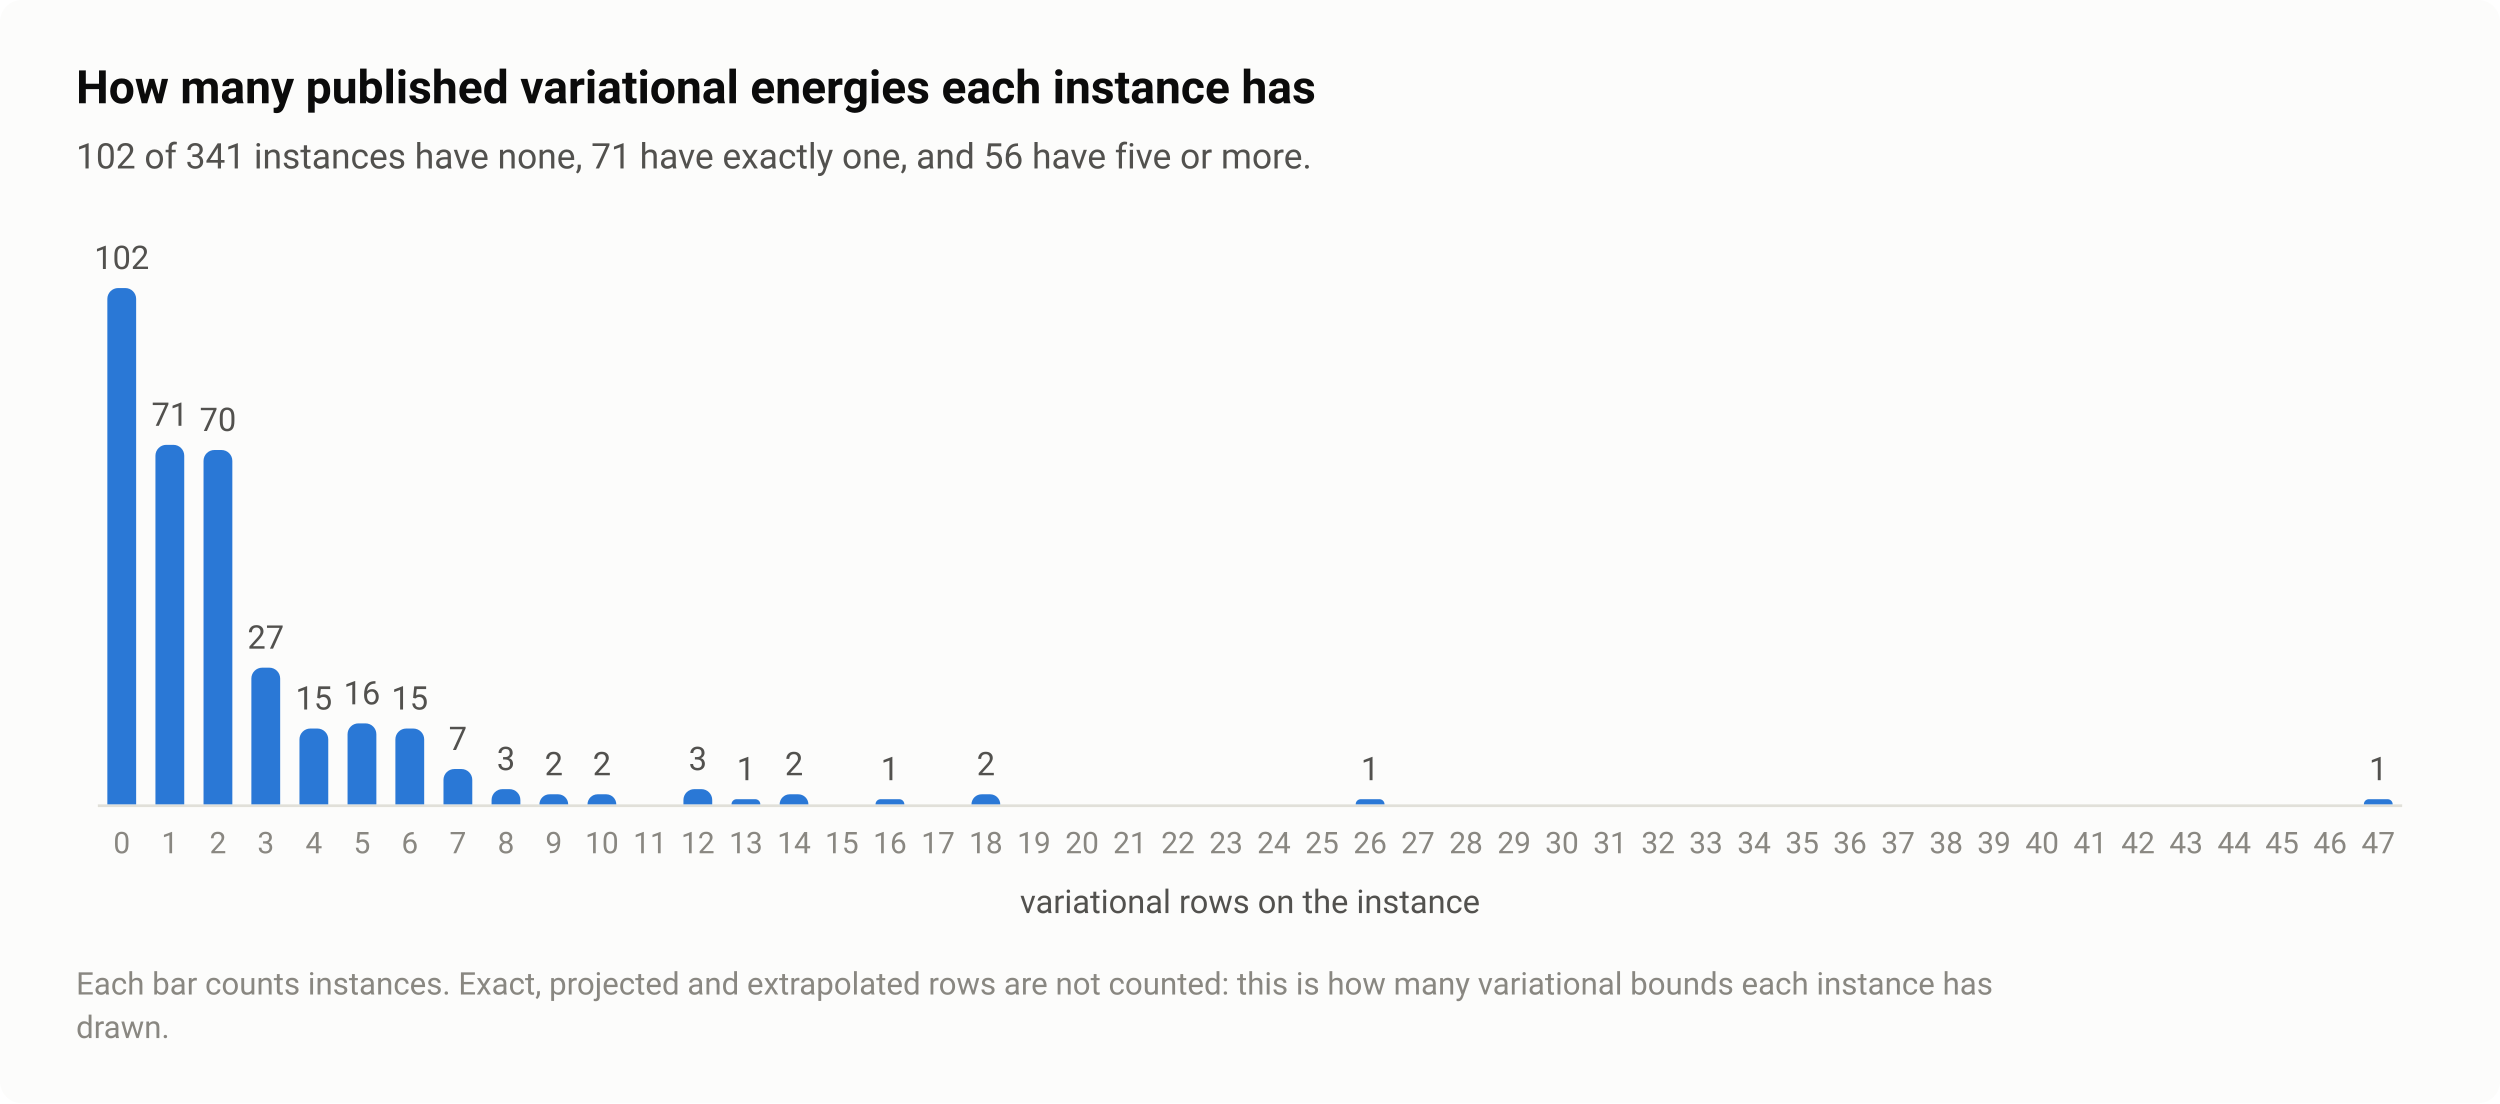
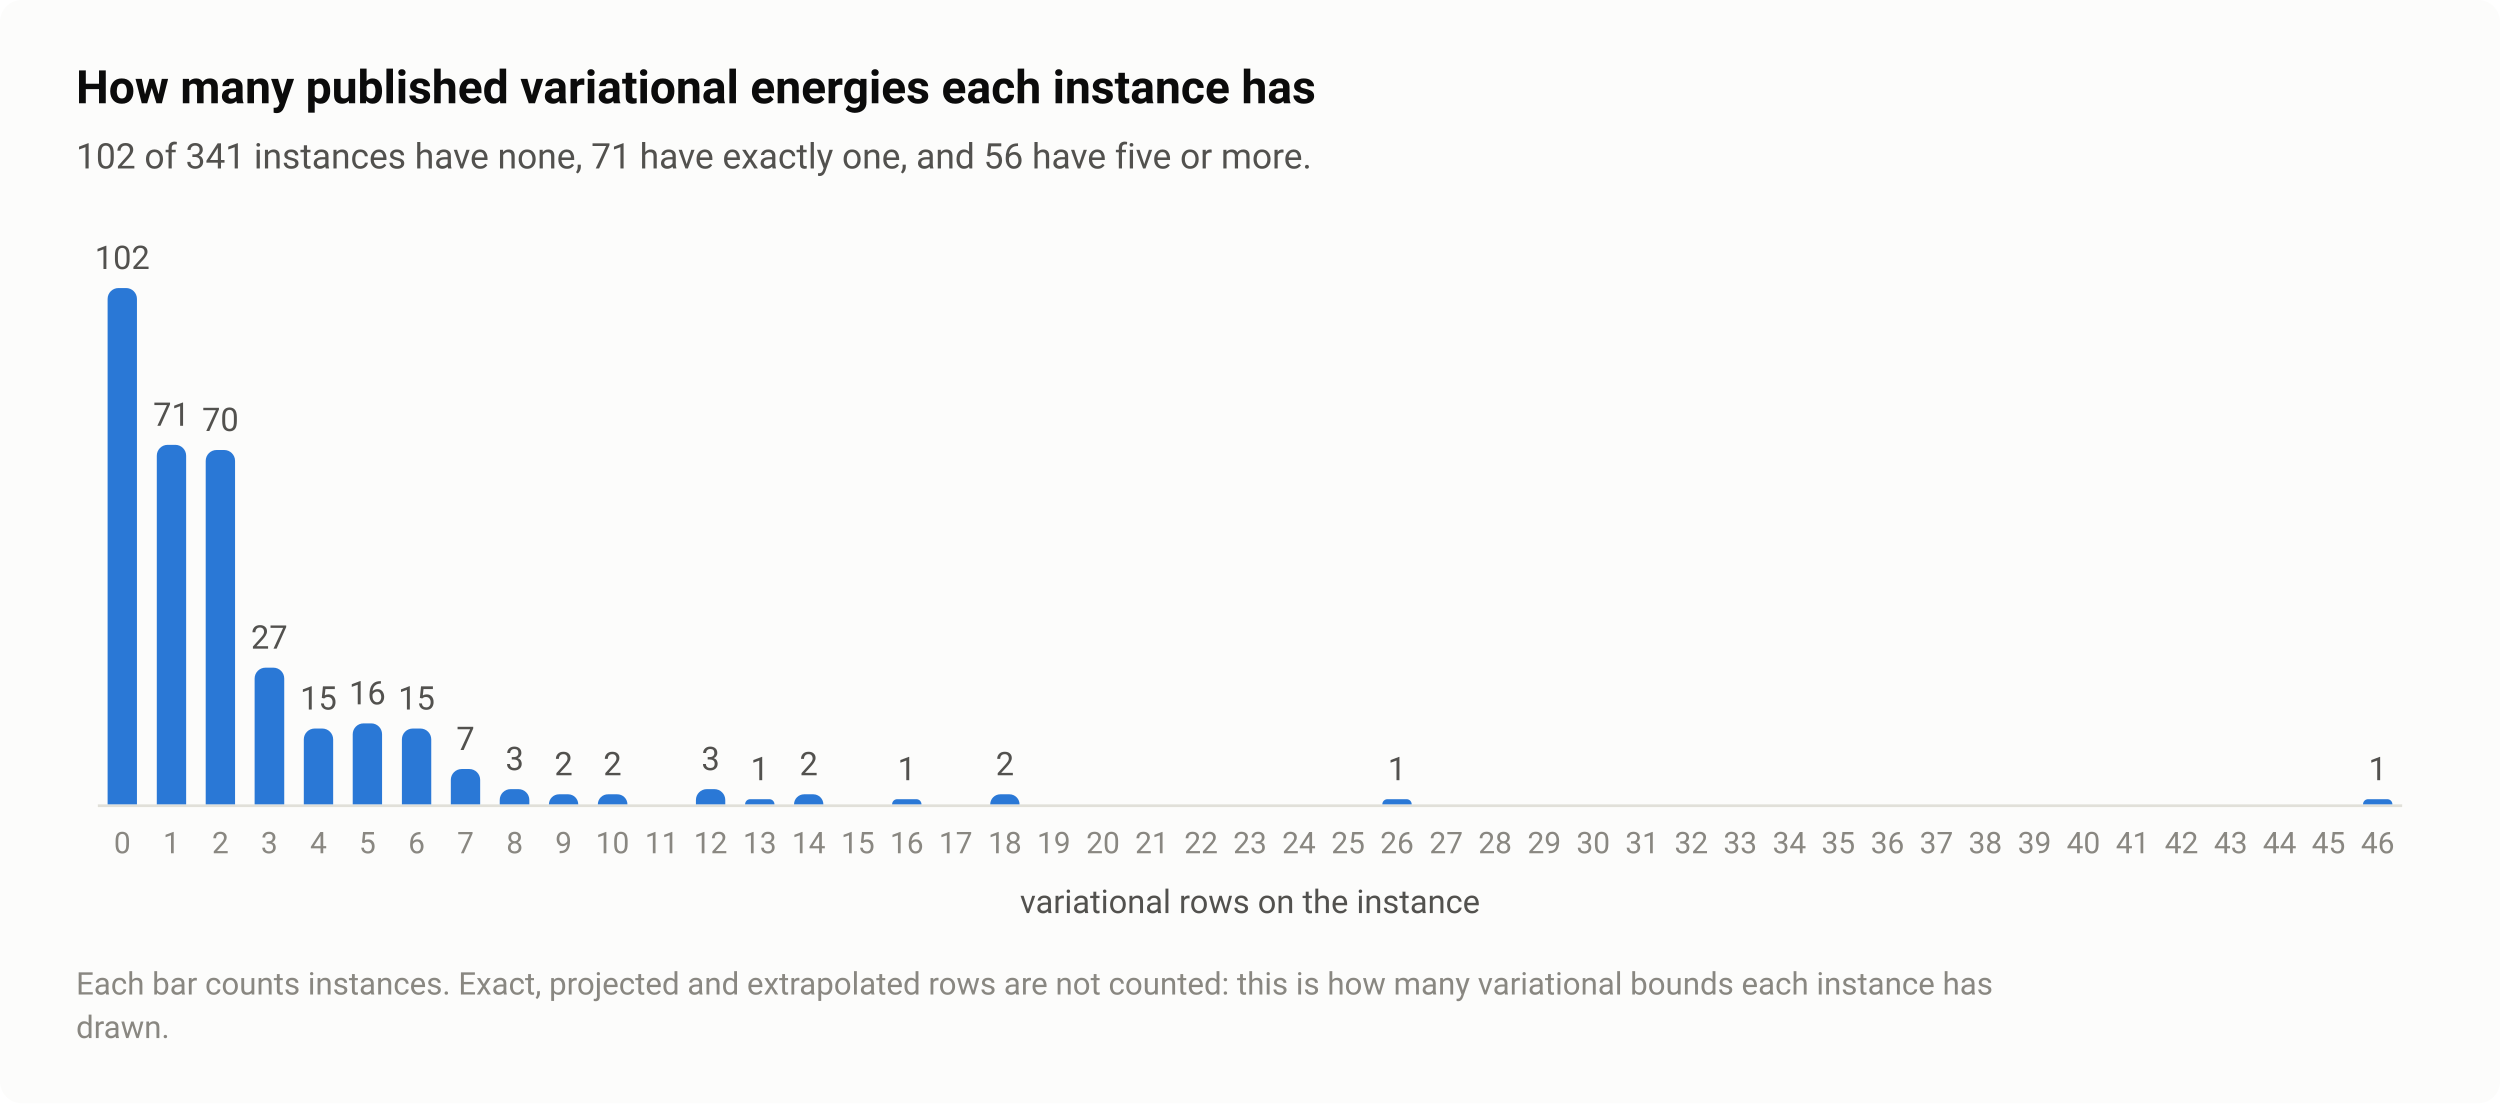
<svg xmlns="http://www.w3.org/2000/svg" width="920" height="406" viewBox="0 0 920 406" role="img" aria-labelledby="title desc">
  <style>text{font-family:system-ui,-apple-system,"Segoe UI",Roboto,"Helvetica Neue",Arial,sans-serif}</style>
  <rect width="920" height="406" rx="8" fill="#fcfcfb" />
  <text x="28" y="38" font-size="17" fill="#0b0b0b" font-weight="600">How many published variational energies each instance has</text>
  <text x="28" y="62" font-size="13" fill="#52514e">102 of 341 instances have none, 71 have exactly one, and 56 have five or more.</text>
  <path d="M36 296.5H884" stroke="#e1e0d9" stroke-width="1" />
-   <path d="M39.5 296V110A4 4 0 0 1 43.5 106H46.1A4 4 0 0 1 50.1 110V296Z" fill="#2a78d6" />
-   <text x="44.8" y="99" font-size="12" fill="#52514e" text-anchor="middle" style="font-variant-numeric:tabular-nums">102</text>
-   <text x="44.8" y="314" font-size="11" fill="#898781" text-anchor="middle" style="font-variant-numeric:tabular-nums">0</text>
-   <path d="M57.2 296V167.7A4 4 0 0 1 61.2 163.7H63.8A4 4 0 0 1 67.8 167.7V296Z" fill="#2a78d6" />
-   <text x="62.5" y="156.7" font-size="12" fill="#52514e" text-anchor="middle" style="font-variant-numeric:tabular-nums">71</text>
-   <text x="62.5" y="314" font-size="11" fill="#898781" text-anchor="middle" style="font-variant-numeric:tabular-nums">1</text>
-   <path d="M74.9 296V169.6A4 4 0 0 1 78.9 165.6H81.5A4 4 0 0 1 85.5 169.6V296Z" fill="#2a78d6" />
-   <text x="80.2" y="158.6" font-size="12" fill="#52514e" text-anchor="middle" style="font-variant-numeric:tabular-nums">70</text>
-   <text x="80.2" y="314" font-size="11" fill="#898781" text-anchor="middle" style="font-variant-numeric:tabular-nums">2</text>
-   <path d="M92.5 296V249.7A4 4 0 0 1 96.5 245.7H99.1A4 4 0 0 1 103.1 249.7V296Z" fill="#2a78d6" />
-   <text x="97.8" y="238.7" font-size="12" fill="#52514e" text-anchor="middle" style="font-variant-numeric:tabular-nums">27</text>
-   <text x="97.8" y="314" font-size="11" fill="#898781" text-anchor="middle" style="font-variant-numeric:tabular-nums">3</text>
-   <path d="M110.2 296V272.1A4 4 0 0 1 114.2 268.1H116.8A4 4 0 0 1 120.8 272.1V296Z" fill="#2a78d6" />
-   <text x="115.5" y="261.1" font-size="12" fill="#52514e" text-anchor="middle" style="font-variant-numeric:tabular-nums">15</text>
-   <text x="115.5" y="314" font-size="11" fill="#898781" text-anchor="middle" style="font-variant-numeric:tabular-nums">4</text>
-   <path d="M127.9 296V270.2A4 4 0 0 1 131.9 266.2H134.5A4 4 0 0 1 138.5 270.2V296Z" fill="#2a78d6" />
-   <text x="133.2" y="259.2" font-size="12" fill="#52514e" text-anchor="middle" style="font-variant-numeric:tabular-nums">16</text>
-   <text x="133.2" y="314" font-size="11" fill="#898781" text-anchor="middle" style="font-variant-numeric:tabular-nums">5</text>
-   <path d="M145.5 296V272.1A4 4 0 0 1 149.5 268.1H152.1A4 4 0 0 1 156.1 272.1V296Z" fill="#2a78d6" />
-   <text x="150.8" y="261.1" font-size="12" fill="#52514e" text-anchor="middle" style="font-variant-numeric:tabular-nums">15</text>
-   <text x="150.8" y="314" font-size="11" fill="#898781" text-anchor="middle" style="font-variant-numeric:tabular-nums">6</text>
-   <path d="M163.2 296V287A4 4 0 0 1 167.2 283H169.8A4 4 0 0 1 173.8 287V296Z" fill="#2a78d6" />
-   <text x="168.5" y="276" font-size="12" fill="#52514e" text-anchor="middle" style="font-variant-numeric:tabular-nums">7</text>
-   <text x="168.5" y="314" font-size="11" fill="#898781" text-anchor="middle" style="font-variant-numeric:tabular-nums">7</text>
-   <path d="M180.9 296V294.4A4 4 0 0 1 184.9 290.4H187.5A4 4 0 0 1 191.5 294.4V296Z" fill="#2a78d6" />
-   <text x="186.2" y="283.4" font-size="12" fill="#52514e" text-anchor="middle" style="font-variant-numeric:tabular-nums">3</text>
-   <text x="186.2" y="314" font-size="11" fill="#898781" text-anchor="middle" style="font-variant-numeric:tabular-nums">8</text>
-   <path d="M198.5 296V296A3.725 3.725 0 0 1 202.3 292.3H205.4A3.725 3.725 0 0 1 209.1 296V296Z" fill="#2a78d6" />
-   <text x="203.8" y="285.3" font-size="12" fill="#52514e" text-anchor="middle" style="font-variant-numeric:tabular-nums">2</text>
-   <text x="203.8" y="314" font-size="11" fill="#898781" text-anchor="middle" style="font-variant-numeric:tabular-nums">9</text>
-   <path d="M216.2 296V296A3.725 3.725 0 0 1 219.9 292.3H223.1A3.725 3.725 0 0 1 226.8 296V296Z" fill="#2a78d6" />
-   <text x="221.5" y="285.3" font-size="12" fill="#52514e" text-anchor="middle" style="font-variant-numeric:tabular-nums">2</text>
-   <text x="221.5" y="314" font-size="11" fill="#898781" text-anchor="middle" style="font-variant-numeric:tabular-nums">10</text>
-   <text x="239.2" y="314" font-size="11" fill="#898781" text-anchor="middle" style="font-variant-numeric:tabular-nums">11</text>
-   <path d="M251.5 296V294.4A4 4 0 0 1 255.5 290.4H258.1A4 4 0 0 1 262.1 294.4V296Z" fill="#2a78d6" />
-   <text x="256.8" y="283.4" font-size="12" fill="#52514e" text-anchor="middle" style="font-variant-numeric:tabular-nums">3</text>
-   <text x="256.8" y="314" font-size="11" fill="#898781" text-anchor="middle" style="font-variant-numeric:tabular-nums">12</text>
-   <path d="M269.2 296V296A1.863 1.863 0 0 1 271.1 294.1H277.9A1.863 1.863 0 0 1 279.8 296V296Z" fill="#2a78d6" />
-   <text x="274.5" y="287.1" font-size="12" fill="#52514e" text-anchor="middle" style="font-variant-numeric:tabular-nums">1</text>
-   <text x="274.5" y="314" font-size="11" fill="#898781" text-anchor="middle" style="font-variant-numeric:tabular-nums">13</text>
-   <path d="M286.9 296V296A3.725 3.725 0 0 1 290.6 292.3H293.7A3.725 3.725 0 0 1 297.5 296V296Z" fill="#2a78d6" />
-   <text x="292.2" y="285.3" font-size="12" fill="#52514e" text-anchor="middle" style="font-variant-numeric:tabular-nums">2</text>
-   <text x="292.2" y="314" font-size="11" fill="#898781" text-anchor="middle" style="font-variant-numeric:tabular-nums">14</text>
-   <text x="309.8" y="314" font-size="11" fill="#898781" text-anchor="middle" style="font-variant-numeric:tabular-nums">15</text>
-   <path d="M322.2 296V296A1.863 1.863 0 0 1 324.1 294.1H330.9A1.863 1.863 0 0 1 332.8 296V296Z" fill="#2a78d6" />
-   <text x="327.5" y="287.1" font-size="12" fill="#52514e" text-anchor="middle" style="font-variant-numeric:tabular-nums">1</text>
-   <text x="327.5" y="314" font-size="11" fill="#898781" text-anchor="middle" style="font-variant-numeric:tabular-nums">16</text>
-   <text x="345.2" y="314" font-size="11" fill="#898781" text-anchor="middle" style="font-variant-numeric:tabular-nums">17</text>
-   <path d="M357.5 296V296A3.725 3.725 0 0 1 361.3 292.3H364.4A3.725 3.725 0 0 1 368.1 296V296Z" fill="#2a78d6" />
-   <text x="362.8" y="285.3" font-size="12" fill="#52514e" text-anchor="middle" style="font-variant-numeric:tabular-nums">2</text>
-   <text x="362.8" y="314" font-size="11" fill="#898781" text-anchor="middle" style="font-variant-numeric:tabular-nums">18</text>
-   <text x="380.5" y="314" font-size="11" fill="#898781" text-anchor="middle" style="font-variant-numeric:tabular-nums">19</text>
-   <text x="398.2" y="314" font-size="11" fill="#898781" text-anchor="middle" style="font-variant-numeric:tabular-nums">20</text>
-   <text x="415.8" y="314" font-size="11" fill="#898781" text-anchor="middle" style="font-variant-numeric:tabular-nums">21</text>
-   <text x="433.5" y="314" font-size="11" fill="#898781" text-anchor="middle" style="font-variant-numeric:tabular-nums">22</text>
-   <text x="451.2" y="314" font-size="11" fill="#898781" text-anchor="middle" style="font-variant-numeric:tabular-nums">23</text>
-   <text x="468.8" y="314" font-size="11" fill="#898781" text-anchor="middle" style="font-variant-numeric:tabular-nums">24</text>
-   <text x="486.5" y="314" font-size="11" fill="#898781" text-anchor="middle" style="font-variant-numeric:tabular-nums">25</text>
-   <path d="M498.9 296V296A1.863 1.863 0 0 1 500.7 294.1H507.6A1.863 1.863 0 0 1 509.5 296V296Z" fill="#2a78d6" />
-   <text x="504.2" y="287.1" font-size="12" fill="#52514e" text-anchor="middle" style="font-variant-numeric:tabular-nums">1</text>
-   <text x="504.2" y="314" font-size="11" fill="#898781" text-anchor="middle" style="font-variant-numeric:tabular-nums">26</text>
-   <text x="521.8" y="314" font-size="11" fill="#898781" text-anchor="middle" style="font-variant-numeric:tabular-nums">27</text>
-   <text x="539.5" y="314" font-size="11" fill="#898781" text-anchor="middle" style="font-variant-numeric:tabular-nums">28</text>
-   <text x="557.2" y="314" font-size="11" fill="#898781" text-anchor="middle" style="font-variant-numeric:tabular-nums">29</text>
-   <text x="574.8" y="314" font-size="11" fill="#898781" text-anchor="middle" style="font-variant-numeric:tabular-nums">30</text>
-   <text x="592.5" y="314" font-size="11" fill="#898781" text-anchor="middle" style="font-variant-numeric:tabular-nums">31</text>
-   <text x="610.2" y="314" font-size="11" fill="#898781" text-anchor="middle" style="font-variant-numeric:tabular-nums">32</text>
-   <text x="627.8" y="314" font-size="11" fill="#898781" text-anchor="middle" style="font-variant-numeric:tabular-nums">33</text>
-   <text x="645.5" y="314" font-size="11" fill="#898781" text-anchor="middle" style="font-variant-numeric:tabular-nums">34</text>
-   <text x="663.2" y="314" font-size="11" fill="#898781" text-anchor="middle" style="font-variant-numeric:tabular-nums">35</text>
-   <text x="680.8" y="314" font-size="11" fill="#898781" text-anchor="middle" style="font-variant-numeric:tabular-nums">36</text>
-   <text x="698.5" y="314" font-size="11" fill="#898781" text-anchor="middle" style="font-variant-numeric:tabular-nums">37</text>
-   <text x="716.2" y="314" font-size="11" fill="#898781" text-anchor="middle" style="font-variant-numeric:tabular-nums">38</text>
-   <text x="733.8" y="314" font-size="11" fill="#898781" text-anchor="middle" style="font-variant-numeric:tabular-nums">39</text>
-   <text x="751.5" y="314" font-size="11" fill="#898781" text-anchor="middle" style="font-variant-numeric:tabular-nums">40</text>
-   <text x="769.2" y="314" font-size="11" fill="#898781" text-anchor="middle" style="font-variant-numeric:tabular-nums">41</text>
-   <text x="786.8" y="314" font-size="11" fill="#898781" text-anchor="middle" style="font-variant-numeric:tabular-nums">42</text>
-   <text x="804.5" y="314" font-size="11" fill="#898781" text-anchor="middle" style="font-variant-numeric:tabular-nums">43</text>
-   <text x="822.2" y="314" font-size="11" fill="#898781" text-anchor="middle" style="font-variant-numeric:tabular-nums">44</text>
-   <text x="839.8" y="314" font-size="11" fill="#898781" text-anchor="middle" style="font-variant-numeric:tabular-nums">45</text>
-   <text x="857.5" y="314" font-size="11" fill="#898781" text-anchor="middle" style="font-variant-numeric:tabular-nums">46</text>
-   <path d="M869.9 296V296A1.863 1.863 0 0 1 871.7 294.1H878.6A1.863 1.863 0 0 1 880.5 296V296Z" fill="#2a78d6" />
-   <text x="875.2" y="287.1" font-size="12" fill="#52514e" text-anchor="middle" style="font-variant-numeric:tabular-nums">1</text>
-   <text x="875.2" y="314" font-size="11" fill="#898781" text-anchor="middle" style="font-variant-numeric:tabular-nums">47</text>
+   <path d="M39.6 296V110A4 4 0 0 1 43.6 106H46.4A4 4 0 0 1 50.4 110V296Z" fill="#2a78d6" />
+   <text x="45" y="99" font-size="12" fill="#52514e" text-anchor="middle" style="font-variant-numeric:tabular-nums">102</text>
+   <text x="45" y="314" font-size="11" fill="#898781" text-anchor="middle" style="font-variant-numeric:tabular-nums">0</text>
+   <path d="M57.7 296V167.7A4 4 0 0 1 61.7 163.7H64.5A4 4 0 0 1 68.5 167.7V296Z" fill="#2a78d6" />
+   <text x="63.1" y="156.7" font-size="12" fill="#52514e" text-anchor="middle" style="font-variant-numeric:tabular-nums">71</text>
+   <text x="63.1" y="314" font-size="11" fill="#898781" text-anchor="middle" style="font-variant-numeric:tabular-nums">1</text>
+   <path d="M75.7 296V169.6A4 4 0 0 1 79.7 165.6H82.5A4 4 0 0 1 86.5 169.6V296Z" fill="#2a78d6" />
+   <text x="81.1" y="158.6" font-size="12" fill="#52514e" text-anchor="middle" style="font-variant-numeric:tabular-nums">70</text>
+   <text x="81.1" y="314" font-size="11" fill="#898781" text-anchor="middle" style="font-variant-numeric:tabular-nums">2</text>
+   <path d="M93.7 296V249.7A4 4 0 0 1 97.7 245.7H100.6A4 4 0 0 1 104.6 249.7V296Z" fill="#2a78d6" />
+   <text x="99.1" y="238.7" font-size="12" fill="#52514e" text-anchor="middle" style="font-variant-numeric:tabular-nums">27</text>
+   <text x="99.1" y="314" font-size="11" fill="#898781" text-anchor="middle" style="font-variant-numeric:tabular-nums">3</text>
+   <path d="M111.8 296V272.1A4 4 0 0 1 115.8 268.1H118.6A4 4 0 0 1 122.6 272.1V296Z" fill="#2a78d6" />
+   <text x="117.2" y="261.1" font-size="12" fill="#52514e" text-anchor="middle" style="font-variant-numeric:tabular-nums">15</text>
+   <text x="117.2" y="314" font-size="11" fill="#898781" text-anchor="middle" style="font-variant-numeric:tabular-nums">4</text>
+   <path d="M129.8 296V270.2A4 4 0 0 1 133.8 266.2H136.6A4 4 0 0 1 140.6 270.2V296Z" fill="#2a78d6" />
+   <text x="135.2" y="259.2" font-size="12" fill="#52514e" text-anchor="middle" style="font-variant-numeric:tabular-nums">16</text>
+   <text x="135.2" y="314" font-size="11" fill="#898781" text-anchor="middle" style="font-variant-numeric:tabular-nums">5</text>
+   <path d="M147.9 296V272.1A4 4 0 0 1 151.9 268.1H154.7A4 4 0 0 1 158.7 272.1V296Z" fill="#2a78d6" />
+   <text x="153.3" y="261.1" font-size="12" fill="#52514e" text-anchor="middle" style="font-variant-numeric:tabular-nums">15</text>
+   <text x="153.3" y="314" font-size="11" fill="#898781" text-anchor="middle" style="font-variant-numeric:tabular-nums">6</text>
+   <path d="M165.9 296V287A4 4 0 0 1 169.9 283H172.7A4 4 0 0 1 176.7 287V296Z" fill="#2a78d6" />
+   <text x="171.3" y="276" font-size="12" fill="#52514e" text-anchor="middle" style="font-variant-numeric:tabular-nums">7</text>
+   <text x="171.3" y="314" font-size="11" fill="#898781" text-anchor="middle" style="font-variant-numeric:tabular-nums">7</text>
+   <path d="M183.9 296V294.4A4 4 0 0 1 187.9 290.4H190.8A4 4 0 0 1 194.8 294.4V296Z" fill="#2a78d6" />
+   <text x="189.4" y="283.4" font-size="12" fill="#52514e" text-anchor="middle" style="font-variant-numeric:tabular-nums">3</text>
+   <text x="189.4" y="314" font-size="11" fill="#898781" text-anchor="middle" style="font-variant-numeric:tabular-nums">8</text>
+   <path d="M202 296V296A3.725 3.725 0 0 1 205.7 292.3H209.1A3.725 3.725 0 0 1 212.8 296V296Z" fill="#2a78d6" />
+   <text x="207.4" y="285.3" font-size="12" fill="#52514e" text-anchor="middle" style="font-variant-numeric:tabular-nums">2</text>
+   <text x="207.4" y="314" font-size="11" fill="#898781" text-anchor="middle" style="font-variant-numeric:tabular-nums">9</text>
+   <path d="M220 296V296A3.725 3.725 0 0 1 223.8 292.3H227.1A3.725 3.725 0 0 1 230.9 296V296Z" fill="#2a78d6" />
+   <text x="225.4" y="285.3" font-size="12" fill="#52514e" text-anchor="middle" style="font-variant-numeric:tabular-nums">2</text>
+   <text x="225.4" y="314" font-size="11" fill="#898781" text-anchor="middle" style="font-variant-numeric:tabular-nums">10</text>
+   <text x="243.5" y="314" font-size="11" fill="#898781" text-anchor="middle" style="font-variant-numeric:tabular-nums">11</text>
+   <path d="M256.1 296V294.4A4 4 0 0 1 260.1 290.4H262.9A4 4 0 0 1 266.9 294.4V296Z" fill="#2a78d6" />
+   <text x="261.5" y="283.4" font-size="12" fill="#52514e" text-anchor="middle" style="font-variant-numeric:tabular-nums">3</text>
+   <text x="261.5" y="314" font-size="11" fill="#898781" text-anchor="middle" style="font-variant-numeric:tabular-nums">12</text>
+   <path d="M274.2 296V296A1.863 1.863 0 0 1 276 294.1H283.1A1.863 1.863 0 0 1 285 296V296Z" fill="#2a78d6" />
+   <text x="279.6" y="287.1" font-size="12" fill="#52514e" text-anchor="middle" style="font-variant-numeric:tabular-nums">1</text>
+   <text x="279.6" y="314" font-size="11" fill="#898781" text-anchor="middle" style="font-variant-numeric:tabular-nums">13</text>
+   <path d="M292.2 296V296A3.725 3.725 0 0 1 295.9 292.3H299.3A3.725 3.725 0 0 1 303 296V296Z" fill="#2a78d6" />
+   <text x="297.6" y="285.3" font-size="12" fill="#52514e" text-anchor="middle" style="font-variant-numeric:tabular-nums">2</text>
+   <text x="297.6" y="314" font-size="11" fill="#898781" text-anchor="middle" style="font-variant-numeric:tabular-nums">14</text>
+   <text x="315.7" y="314" font-size="11" fill="#898781" text-anchor="middle" style="font-variant-numeric:tabular-nums">15</text>
+   <path d="M328.3 296V296A1.863 1.863 0 0 1 330.2 294.1H337.3A1.863 1.863 0 0 1 339.1 296V296Z" fill="#2a78d6" />
+   <text x="333.7" y="287.1" font-size="12" fill="#52514e" text-anchor="middle" style="font-variant-numeric:tabular-nums">1</text>
+   <text x="333.7" y="314" font-size="11" fill="#898781" text-anchor="middle" style="font-variant-numeric:tabular-nums">16</text>
+   <text x="351.7" y="314" font-size="11" fill="#898781" text-anchor="middle" style="font-variant-numeric:tabular-nums">17</text>
+   <path d="M364.4 296V296A3.725 3.725 0 0 1 368.1 292.3H371.5A3.725 3.725 0 0 1 375.2 296V296Z" fill="#2a78d6" />
+   <text x="369.8" y="285.3" font-size="12" fill="#52514e" text-anchor="middle" style="font-variant-numeric:tabular-nums">2</text>
+   <text x="369.8" y="314" font-size="11" fill="#898781" text-anchor="middle" style="font-variant-numeric:tabular-nums">18</text>
+   <text x="387.8" y="314" font-size="11" fill="#898781" text-anchor="middle" style="font-variant-numeric:tabular-nums">19</text>
+   <text x="405.9" y="314" font-size="11" fill="#898781" text-anchor="middle" style="font-variant-numeric:tabular-nums">20</text>
+   <text x="423.9" y="314" font-size="11" fill="#898781" text-anchor="middle" style="font-variant-numeric:tabular-nums">21</text>
+   <text x="442" y="314" font-size="11" fill="#898781" text-anchor="middle" style="font-variant-numeric:tabular-nums">22</text>
+   <text x="460" y="314" font-size="11" fill="#898781" text-anchor="middle" style="font-variant-numeric:tabular-nums">23</text>
+   <text x="478" y="314" font-size="11" fill="#898781" text-anchor="middle" style="font-variant-numeric:tabular-nums">24</text>
+   <text x="496.1" y="314" font-size="11" fill="#898781" text-anchor="middle" style="font-variant-numeric:tabular-nums">25</text>
+   <path d="M508.7 296V296A1.863 1.863 0 0 1 510.6 294.1H517.7A1.863 1.863 0 0 1 519.5 296V296Z" fill="#2a78d6" />
+   <text x="514.1" y="287.1" font-size="12" fill="#52514e" text-anchor="middle" style="font-variant-numeric:tabular-nums">1</text>
+   <text x="514.1" y="314" font-size="11" fill="#898781" text-anchor="middle" style="font-variant-numeric:tabular-nums">26</text>
+   <text x="532.2" y="314" font-size="11" fill="#898781" text-anchor="middle" style="font-variant-numeric:tabular-nums">27</text>
+   <text x="550.2" y="314" font-size="11" fill="#898781" text-anchor="middle" style="font-variant-numeric:tabular-nums">28</text>
+   <text x="568.3" y="314" font-size="11" fill="#898781" text-anchor="middle" style="font-variant-numeric:tabular-nums">29</text>
+   <text x="586.3" y="314" font-size="11" fill="#898781" text-anchor="middle" style="font-variant-numeric:tabular-nums">30</text>
+   <text x="604.3" y="314" font-size="11" fill="#898781" text-anchor="middle" style="font-variant-numeric:tabular-nums">31</text>
+   <text x="622.4" y="314" font-size="11" fill="#898781" text-anchor="middle" style="font-variant-numeric:tabular-nums">32</text>
+   <text x="640.4" y="314" font-size="11" fill="#898781" text-anchor="middle" style="font-variant-numeric:tabular-nums">33</text>
+   <text x="658.5" y="314" font-size="11" fill="#898781" text-anchor="middle" style="font-variant-numeric:tabular-nums">34</text>
+   <text x="676.5" y="314" font-size="11" fill="#898781" text-anchor="middle" style="font-variant-numeric:tabular-nums">35</text>
+   <text x="694.6" y="314" font-size="11" fill="#898781" text-anchor="middle" style="font-variant-numeric:tabular-nums">36</text>
+   <text x="712.6" y="314" font-size="11" fill="#898781" text-anchor="middle" style="font-variant-numeric:tabular-nums">37</text>
+   <text x="730.6" y="314" font-size="11" fill="#898781" text-anchor="middle" style="font-variant-numeric:tabular-nums">38</text>
+   <text x="748.7" y="314" font-size="11" fill="#898781" text-anchor="middle" style="font-variant-numeric:tabular-nums">39</text>
+   <text x="766.7" y="314" font-size="11" fill="#898781" text-anchor="middle" style="font-variant-numeric:tabular-nums">40</text>
+   <text x="784.8" y="314" font-size="11" fill="#898781" text-anchor="middle" style="font-variant-numeric:tabular-nums">41</text>
+   <text x="802.8" y="314" font-size="11" fill="#898781" text-anchor="middle" style="font-variant-numeric:tabular-nums">42</text>
+   <text x="820.9" y="314" font-size="11" fill="#898781" text-anchor="middle" style="font-variant-numeric:tabular-nums">43</text>
+   <text x="838.9" y="314" font-size="11" fill="#898781" text-anchor="middle" style="font-variant-numeric:tabular-nums">44</text>
+   <text x="856.9" y="314" font-size="11" fill="#898781" text-anchor="middle" style="font-variant-numeric:tabular-nums">45</text>
+   <path d="M869.6 296V296A1.863 1.863 0 0 1 871.4 294.1H878.5A1.863 1.863 0 0 1 880.4 296V296Z" fill="#2a78d6" />
+   <text x="875" y="287.1" font-size="12" fill="#52514e" text-anchor="middle" style="font-variant-numeric:tabular-nums">1</text>
+   <text x="875" y="314" font-size="11" fill="#898781" text-anchor="middle" style="font-variant-numeric:tabular-nums">46</text>
  <text x="460" y="336" font-size="12" fill="#52514e" text-anchor="middle">variational rows on the instance</text>
  <text x="28" y="366" font-size="11.5" fill="#898781">Each bar counts instances. Exact, projected and extrapolated rows are not counted: this is how many variational bounds each instance has</text>
  <text x="28" y="382" font-size="11.5" fill="#898781">drawn.</text>
</svg>
